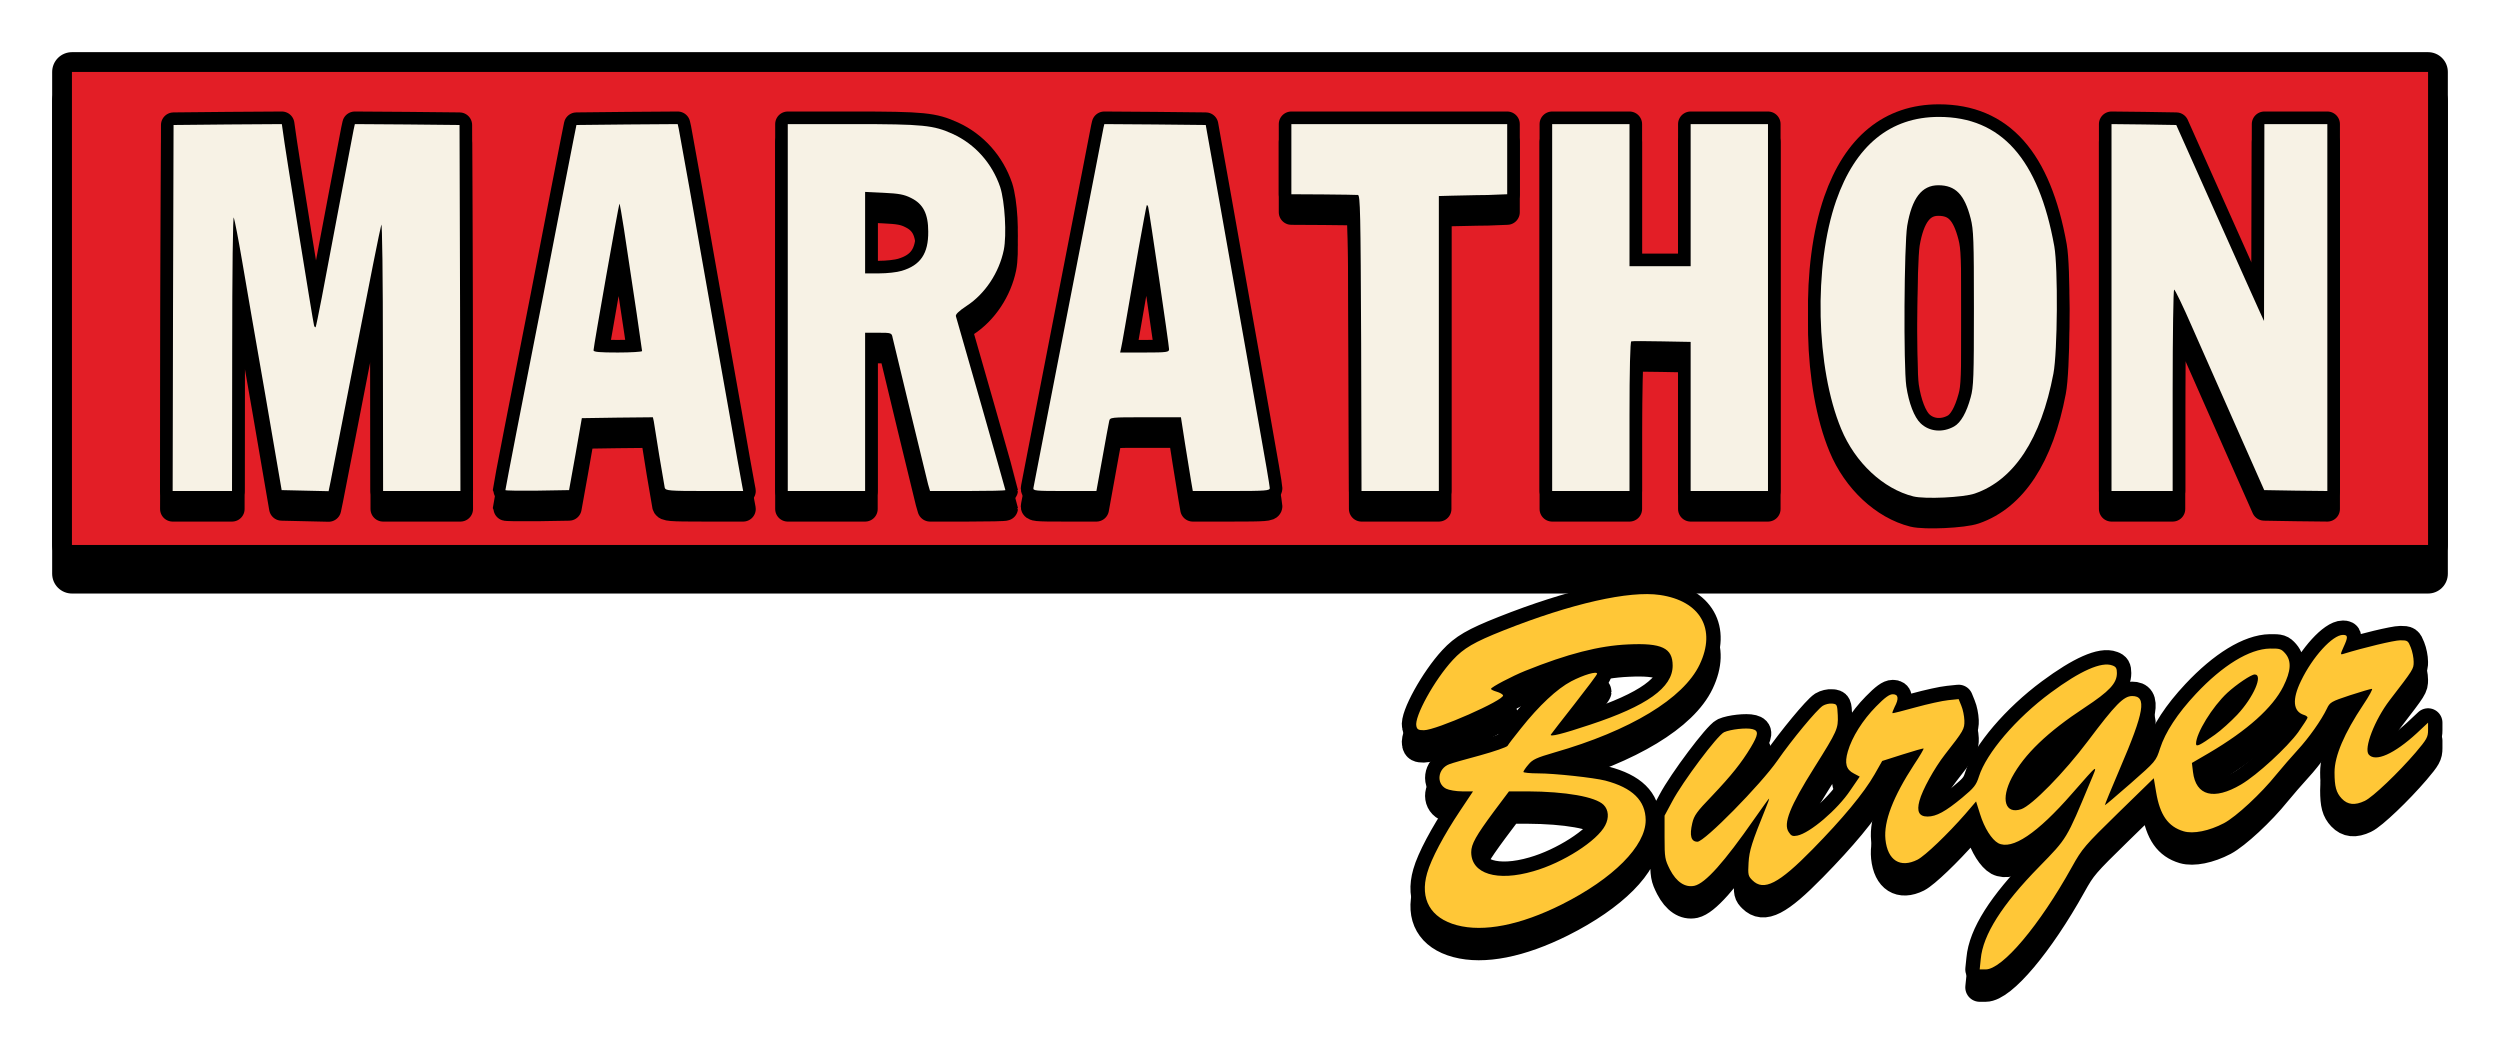
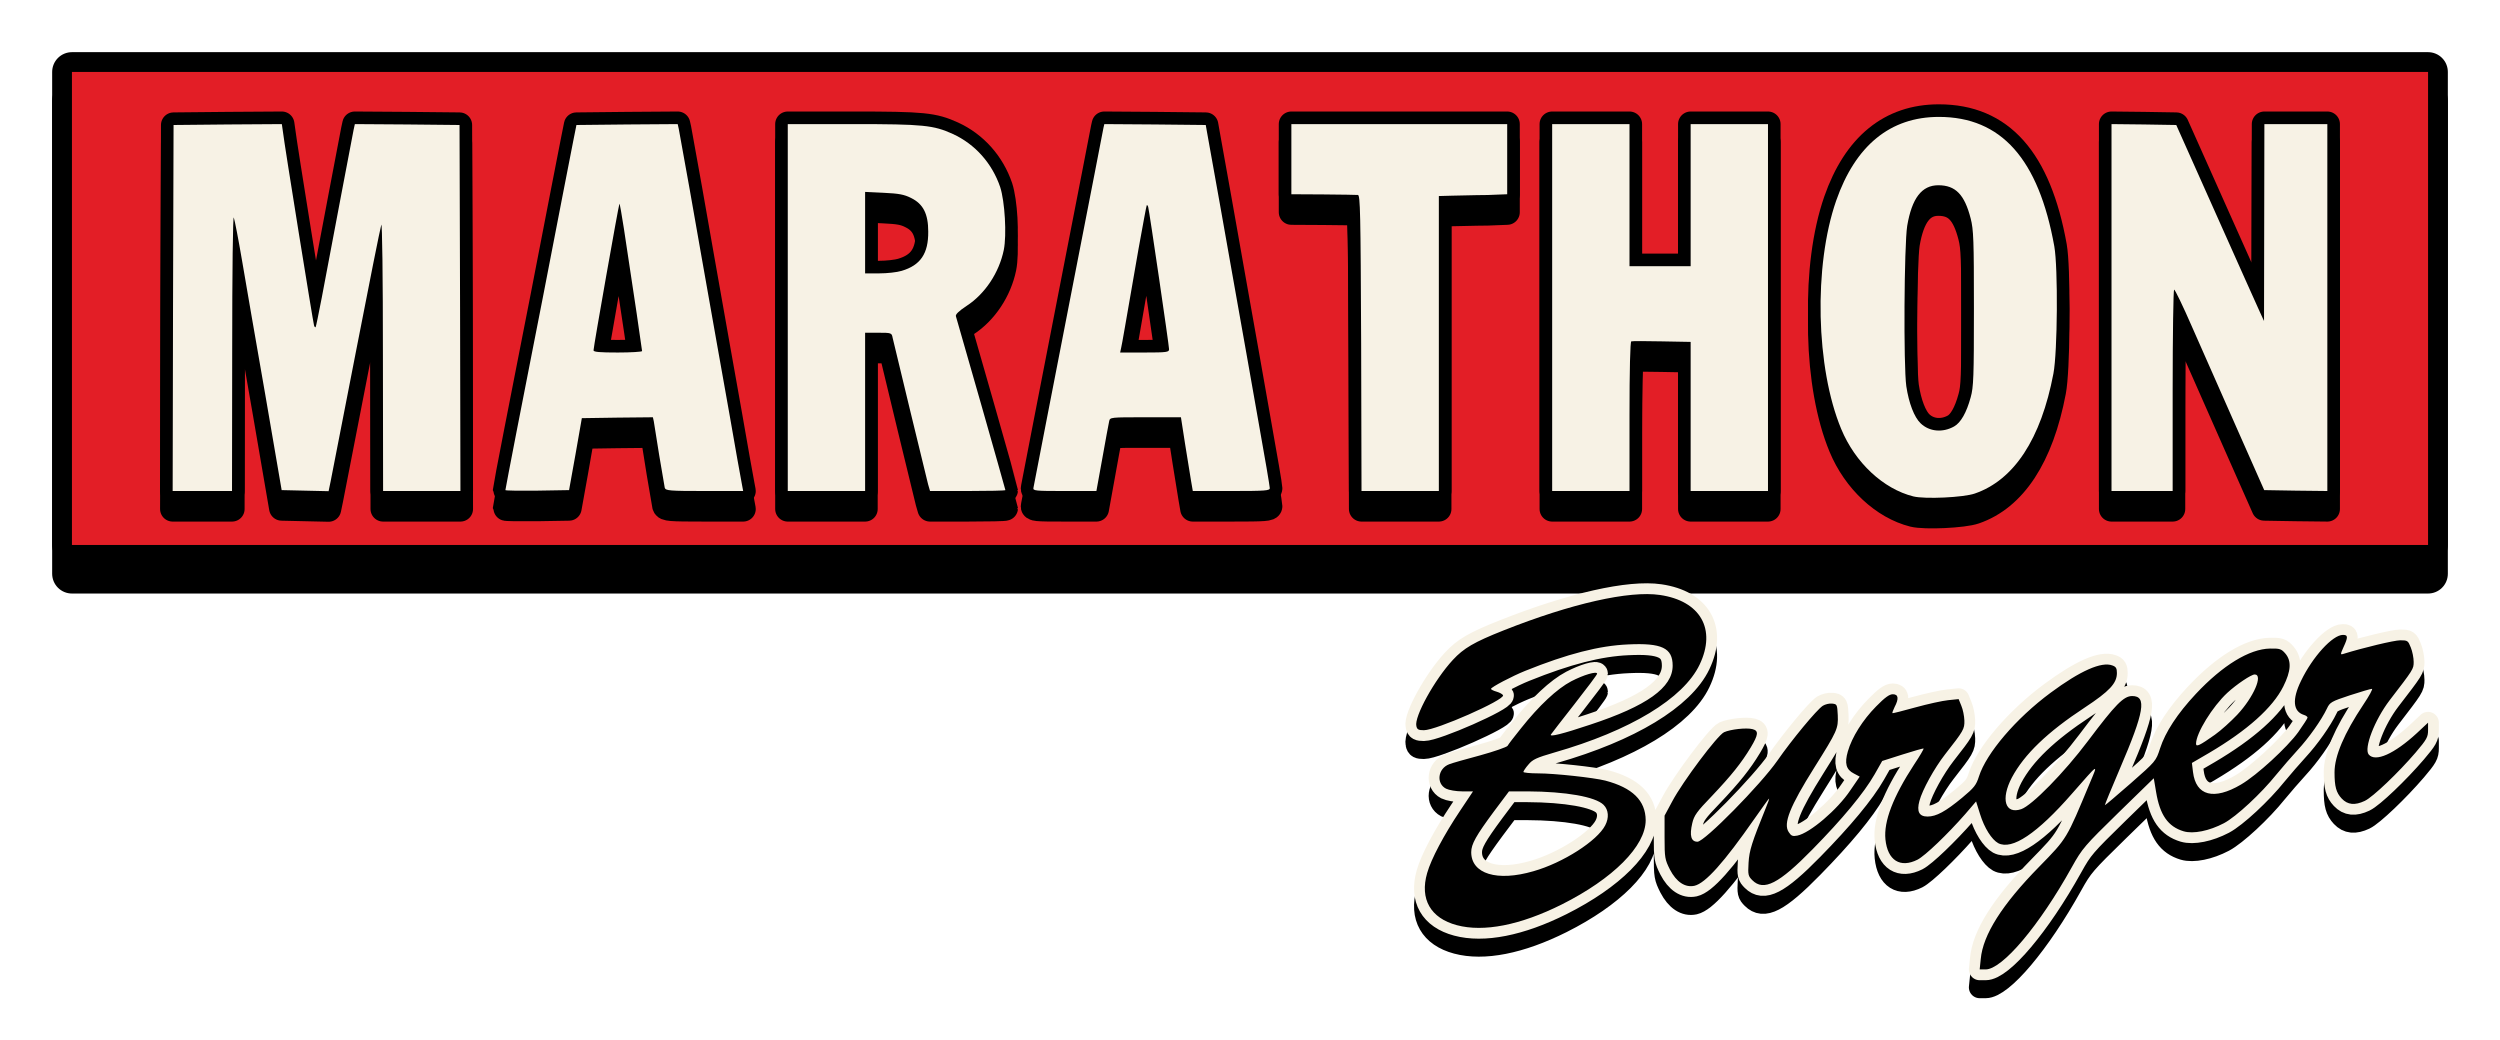
<svg xmlns="http://www.w3.org/2000/svg" viewBox="-40 -40 1390 578">
  <path d="M0 0H1310V263H0Z" fill="#000" stroke="#000" stroke-width="22" stroke-linejoin="round" transform="translate(0 16)" />
  <path d="M0 0H1310V263H0Z" fill="#e31e26" stroke="#000" stroke-width="22" stroke-linejoin="round" paint-order="stroke" />
  <path d="M56.2 131.2L56.5 29.5L86.6 29.2L116.7 29.0L117.3 33.2C118.1 40.3 134.1 139.4 134.6 140.9C134.8 141.7 135.2 142.1 135.5 141.9C135.7 141.6 137.2 134.3 138.9 125.5C144.8 94.4 155.9 35.5 156.6 32.2L157.3 29.0L186.4 29.2L215.5 29.5L215.8 131.2L216.0 233.0L194.5 233.0L173.0 233.0L172.9 157.8C172.9 113.5 172.5 83.5 172.0 85.0C171.5 86.4 165.2 117.9 158.0 155.0C150.8 192.1 144.4 224.9 143.8 227.8L142.7 233.1L129.6 232.8L116.6 232.5L107.5 179.5C102.4 150.4 96.6 116.8 94.6 105.0C92.6 93.2 90.5 82.4 90.0 81.0C89.5 79.5 89.1 110.0 89.1 155.8L89.0 233.0L72.5 233.0L56.0 233.0L56.2 131.2Z" fill="#000" stroke="#000" stroke-width="14" stroke-linejoin="round" transform="translate(0 10)" />
  <path d="M56.2 131.2L56.5 29.5L86.6 29.2L116.7 29.0L117.3 33.2C118.1 40.3 134.1 139.4 134.6 140.9C134.8 141.7 135.2 142.1 135.5 141.9C135.7 141.6 137.2 134.3 138.9 125.5C144.8 94.4 155.9 35.5 156.6 32.2L157.3 29.0L186.4 29.2L215.5 29.5L215.8 131.2L216.0 233.0L194.5 233.0L173.0 233.0L172.9 157.8C172.9 113.5 172.5 83.5 172.0 85.0C171.5 86.4 165.2 117.9 158.0 155.0C150.8 192.1 144.4 224.9 143.8 227.8L142.7 233.1L129.6 232.8L116.6 232.5L107.5 179.5C102.4 150.4 96.6 116.8 94.6 105.0C92.6 93.2 90.5 82.4 90.0 81.0C89.5 79.5 89.1 110.0 89.1 155.8L89.0 233.0L72.5 233.0L56.0 233.0L56.2 131.2Z" fill="#f7f2e5" stroke="#000" stroke-width="14" stroke-linejoin="round" paint-order="stroke" />
  <path d="M241.0 232.5C241.0 231.9 251.9 175.6 256.5 152.5C257.8 145.9 260.2 133.5 261.9 125.0C269.9 83.5 277.3 45.7 278.8 38.0L280.5 29.5L308.7 29.2L336.8 29.0L337.4 31.7C337.7 33.3 340.4 48.5 343.5 65.5C346.5 82.5 353.2 120.8 358.5 150.5C363.8 180.2 369.0 209.5 370.0 215.5C371.1 221.6 372.3 228.0 372.6 229.8L373.2 233.0L351.7 233.0C332.0 233.0 330.1 232.8 329.6 231.2C329.4 230.3 328.0 222.1 326.5 213.0C325.1 203.9 323.7 195.5 323.5 194.2L323.0 192.0L303.2 192.2L283.5 192.5L280.0 212.5L276.4 232.5L258.7 232.8C249.0 232.9 241.0 232.8 241.0 232.5ZM317.0 155.2C317.0 154.5 312.3 122.5 306.9 87.2C305.7 79.4 304.6 73.1 304.4 73.3C304.0 73.7 290.0 152.8 290.0 154.8C290.0 155.7 293.4 156.0 303.5 156.0C310.9 156.0 317.0 155.6 317.0 155.2Z" fill="#000" stroke="#000" stroke-width="14" stroke-linejoin="round" transform="translate(0 10)" />
  <path d="M241.0 232.5C241.0 231.9 251.9 175.6 256.5 152.5C257.8 145.9 260.2 133.5 261.9 125.0C269.9 83.5 277.3 45.7 278.8 38.0L280.5 29.5L308.7 29.2L336.8 29.0L337.4 31.7C337.7 33.3 340.4 48.5 343.5 65.5C346.5 82.5 353.2 120.8 358.5 150.5C363.8 180.2 369.0 209.5 370.0 215.5C371.1 221.6 372.3 228.0 372.6 229.8L373.2 233.0L351.7 233.0C332.0 233.0 330.1 232.8 329.6 231.2C329.4 230.3 328.0 222.1 326.5 213.0C325.1 203.9 323.7 195.5 323.5 194.2L323.0 192.0L303.2 192.2L283.5 192.5L280.0 212.5L276.4 232.5L258.7 232.8C249.0 232.9 241.0 232.8 241.0 232.5ZM317.0 155.2C317.0 154.5 312.3 122.5 306.9 87.2C305.7 79.4 304.6 73.1 304.4 73.3C304.0 73.7 290.0 152.8 290.0 154.8C290.0 155.7 293.4 156.0 303.5 156.0C310.9 156.0 317.0 155.6 317.0 155.2Z" fill="#f7f2e5" stroke="#000" stroke-width="14" stroke-linejoin="round" paint-order="stroke" />
  <path d="M398.0 131.0L398.0 29.0L434.2 29.0C473.5 29.0 479.0 29.6 489.8 34.5C502.2 40.2 511.6 50.8 516.1 64.0C518.7 72.0 519.8 90.7 518.1 99.0C515.5 111.6 507.7 123.4 497.4 130.1C493.0 133.0 491.1 134.9 491.5 135.9C492.9 140.4 519.0 232.0 519.0 232.5C519.0 232.8 509.6 233.0 498.0 233.0L477.1 233.0L476.0 229.2C474.8 224.6 457.2 151.7 456.3 147.8C455.8 145.1 455.6 145.0 448.4 145.0L441.0 145.0L441.0 189.0L441.0 233.0L419.5 233.0L398.0 233.0L398.0 131.0ZM461.3 110.6C471.8 107.5 476.2 101.0 476.1 88.8C476.1 78.9 473.3 73.4 466.6 70.1C462.7 68.1 459.7 67.6 451.4 67.2L441.0 66.7L441.0 89.4L441.0 112.0L448.8 112.0C453.2 112.0 458.7 111.4 461.3 110.6Z" fill="#000" stroke="#000" stroke-width="14" stroke-linejoin="round" transform="translate(0 10)" />
  <path d="M398.0 131.0L398.0 29.0L434.2 29.0C473.5 29.0 479.0 29.6 489.8 34.5C502.2 40.2 511.6 50.8 516.1 64.0C518.7 72.0 519.8 90.7 518.1 99.0C515.5 111.6 507.7 123.4 497.4 130.1C493.0 133.0 491.1 134.9 491.5 135.9C492.9 140.4 519.0 232.0 519.0 232.5C519.0 232.8 509.6 233.0 498.0 233.0L477.1 233.0L476.0 229.2C474.8 224.6 457.2 151.7 456.3 147.8C455.8 145.1 455.6 145.0 448.4 145.0L441.0 145.0L441.0 189.0L441.0 233.0L419.5 233.0L398.0 233.0L398.0 131.0ZM461.3 110.6C471.8 107.5 476.2 101.0 476.1 88.8C476.1 78.9 473.3 73.4 466.6 70.1C462.7 68.1 459.7 67.6 451.4 67.2L441.0 66.7L441.0 89.4L441.0 112.0L448.8 112.0C453.2 112.0 458.7 111.4 461.3 110.6Z" fill="#f7f2e5" stroke="#000" stroke-width="14" stroke-linejoin="round" paint-order="stroke" />
  <path d="M534.6 231.2C534.8 230.3 538.1 213.1 542.0 193.0C545.9 172.9 552.5 139.2 556.6 118.0C560.7 96.8 566.1 69.1 568.6 56.5C571.0 43.9 573.3 32.5 573.5 31.2L574.0 29.0L602.2 29.2L630.4 29.5L631.1 33.5C631.5 35.7 634.6 53.0 638.0 72.0C641.4 91.0 644.5 108.8 645.0 111.5C645.5 114.2 647.3 124.4 649.0 134.0C650.7 143.6 652.5 153.8 653.0 156.5C653.5 159.2 656.6 176.9 659.9 195.6C663.3 214.4 666.0 230.5 666.0 231.4C666.0 232.8 663.7 233.0 644.6 233.0L623.2 233.0L622.2 227.2C621.7 224.1 620.2 214.9 618.9 206.8L616.6 192.0L596.9 192.0C577.3 192.0 577.2 192.0 576.7 194.2C576.4 195.5 574.7 204.7 572.9 214.8L569.6 233.0L551.9 233.0C535.6 233.0 534.2 232.9 534.6 231.2ZM610.0 154.2C610.0 152.1 599.0 77.1 598.4 75.1C598.2 74.3 597.8 73.9 597.6 74.1C597.4 74.3 595.4 85.3 593.0 98.5C585.1 144.0 584.0 150.5 583.4 153.2L582.8 156.0L596.4 156.0C608.7 156.0 610.0 155.8 610.0 154.2Z" fill="#000" stroke="#000" stroke-width="14" stroke-linejoin="round" transform="translate(0 10)" />
  <path d="M534.6 231.2C534.8 230.3 538.1 213.1 542.0 193.0C545.9 172.9 552.5 139.2 556.6 118.0C560.7 96.8 566.1 69.1 568.6 56.5C571.0 43.9 573.3 32.5 573.5 31.2L574.0 29.0L602.2 29.2L630.4 29.5L631.1 33.5C631.5 35.7 634.6 53.0 638.0 72.0C641.4 91.0 644.5 108.8 645.0 111.5C645.5 114.2 647.3 124.4 649.0 134.0C650.7 143.6 652.5 153.8 653.0 156.5C653.5 159.2 656.6 176.9 659.9 195.6C663.3 214.4 666.0 230.5 666.0 231.4C666.0 232.8 663.7 233.0 644.6 233.0L623.2 233.0L622.2 227.2C621.7 224.1 620.2 214.9 618.9 206.8L616.6 192.0L596.9 192.0C577.3 192.0 577.2 192.0 576.7 194.2C576.4 195.5 574.7 204.7 572.9 214.8L569.6 233.0L551.9 233.0C535.6 233.0 534.2 232.9 534.6 231.2ZM610.0 154.2C610.0 152.1 599.0 77.1 598.4 75.1C598.2 74.3 597.8 73.9 597.6 74.1C597.4 74.3 595.4 85.3 593.0 98.5C585.1 144.0 584.0 150.5 583.4 153.2L582.8 156.0L596.4 156.0C608.7 156.0 610.0 155.8 610.0 154.2Z" fill="#f7f2e5" stroke="#000" stroke-width="14" stroke-linejoin="round" paint-order="stroke" />
  <path d="M716.8 150.8C716.5 78.5 716.3 68.5 715.0 68.4C714.2 68.3 705.5 68.2 695.8 68.1L678.0 68.0L678.0 48.5L678.0 29.0L738.0 29.0L798.0 29.0L798.0 48.5L798.0 68.0L792.8 68.2C789.9 68.4 784.6 68.5 781.0 68.5C777.4 68.6 771.2 68.7 767.2 68.8L760.0 69.0L760.0 151.0L760.0 233.0L738.5 233.0L717.0 233.0L716.8 150.8Z" fill="#000" stroke="#000" stroke-width="14" stroke-linejoin="round" transform="translate(0 10)" />
  <path d="M716.8 150.8C716.5 78.5 716.3 68.5 715.0 68.4C714.2 68.3 705.5 68.2 695.8 68.1L678.0 68.0L678.0 48.5L678.0 29.0L738.0 29.0L798.0 29.0L798.0 48.5L798.0 68.0L792.8 68.2C789.9 68.4 784.6 68.5 781.0 68.5C777.4 68.6 771.2 68.7 767.2 68.8L760.0 69.0L760.0 151.0L760.0 233.0L738.5 233.0L717.0 233.0L716.8 150.8Z" fill="#f7f2e5" stroke="#000" stroke-width="14" stroke-linejoin="round" paint-order="stroke" />
  <path d="M823.0 131.0L823.0 29.0L844.5 29.0L866.0 29.0L866.0 68.5L866.0 108.0L883.0 108.0L900.0 108.0L900.0 68.5L900.0 29.0L921.5 29.0L943.0 29.0L943.0 131.0L943.0 233.0L921.5 233.0L900.0 233.0L900.0 191.5L900.0 150.1L884.0 149.8C875.2 149.6 867.5 149.6 867.0 149.8C866.4 150.0 866.0 165.3 866.0 191.6L866.0 233.0L844.5 233.0L823.0 233.0L823.0 131.0Z" fill="#000" stroke="#000" stroke-width="14" stroke-linejoin="round" transform="translate(0 10)" />
  <path d="M823.0 131.0L823.0 29.0L844.5 29.0L866.0 29.0L866.0 68.5L866.0 108.0L883.0 108.0L900.0 108.0L900.0 68.5L900.0 29.0L921.5 29.0L943.0 29.0L943.0 131.0L943.0 233.0L921.5 233.0L900.0 233.0L900.0 191.5L900.0 150.1L884.0 149.8C875.2 149.6 867.5 149.6 867.0 149.8C866.4 150.0 866.0 165.3 866.0 191.6L866.0 233.0L844.5 233.0L823.0 233.0L823.0 131.0Z" fill="#f7f2e5" stroke="#000" stroke-width="14" stroke-linejoin="round" paint-order="stroke" />
  <path d="M1023.8 236.0C1007.1 231.8 991.5 217.3 983.7 198.5C969.6 164.6 968.3 107.9 980.9 71.6C991.6 40.9 1011.0 25.0 1038.0 25.0C1072.7 25.0 1093.5 48.4 1102.2 97.0C1104.3 108.8 1104.0 155.8 1101.7 167.7C1094.8 204.1 1079.8 226.9 1058.0 234.4C1051.7 236.6 1030.2 237.6 1023.8 236.0ZM1046.5 197.1C1050.2 195.0 1053.4 189.4 1055.7 180.9C1057.3 175.2 1057.5 169.6 1057.5 131.5C1057.5 93.5 1057.3 87.7 1055.7 81.5C1052.3 68.2 1047.3 63.0 1037.7 63.0C1028.5 63.0 1023.0 70.2 1020.4 85.6C1018.7 96.4 1018.3 163.3 1019.9 174.7C1021.3 184.1 1024.3 192.0 1027.9 195.4C1032.7 200.0 1040.1 200.7 1046.5 197.1Z" fill="#000" stroke="#000" stroke-width="14" stroke-linejoin="round" transform="translate(0 10)" />
  <path d="M1023.8 236.0C1007.1 231.8 991.5 217.3 983.7 198.5C969.6 164.6 968.3 107.9 980.9 71.6C991.6 40.9 1011.0 25.0 1038.0 25.0C1072.7 25.0 1093.5 48.4 1102.2 97.0C1104.3 108.8 1104.0 155.8 1101.7 167.7C1094.8 204.1 1079.8 226.9 1058.0 234.4C1051.7 236.6 1030.2 237.6 1023.8 236.0ZM1046.5 197.1C1050.2 195.0 1053.4 189.4 1055.7 180.9C1057.3 175.2 1057.5 169.6 1057.5 131.5C1057.5 93.5 1057.3 87.7 1055.7 81.5C1052.3 68.2 1047.3 63.0 1037.7 63.0C1028.5 63.0 1023.0 70.2 1020.4 85.6C1018.7 96.4 1018.3 163.3 1019.9 174.7C1021.3 184.1 1024.3 192.0 1027.9 195.4C1032.7 200.0 1040.1 200.7 1046.5 197.1Z" fill="#f7f2e5" stroke="#000" stroke-width="14" stroke-linejoin="round" paint-order="stroke" />
  <path d="M1134.0 131.0L1134.0 29.0L1152.0 29.2L1170.0 29.5L1192.1 79.0C1204.3 106.2 1215.2 130.8 1216.5 133.5L1218.8 138.5L1218.9 83.8L1219.0 29.0L1236.5 29.0L1254.0 29.0L1254.0 131.0L1254.0 233.0L1236.5 232.8L1218.9 232.5L1203.4 197.5C1194.9 178.2 1183.8 153.2 1178.8 141.8C1173.8 130.3 1169.3 121.0 1168.8 121.0C1168.4 121.0 1168.0 146.2 1168.0 177.0L1168.0 233.0L1151.0 233.0L1134.0 233.0L1134.0 131.0Z" fill="#000" stroke="#000" stroke-width="14" stroke-linejoin="round" transform="translate(0 10)" />
  <path d="M1134.0 131.0L1134.0 29.0L1152.0 29.2L1170.0 29.5L1192.1 79.0C1204.3 106.2 1215.2 130.8 1216.5 133.5L1218.8 138.5L1218.9 83.8L1219.0 29.0L1236.5 29.0L1254.0 29.0L1254.0 131.0L1254.0 233.0L1236.5 232.8L1218.9 232.5L1203.4 197.5C1194.9 178.2 1183.8 153.2 1178.8 141.8C1173.8 130.3 1169.3 121.0 1168.8 121.0C1168.4 121.0 1168.0 146.2 1168.0 177.0L1168.0 233.0L1151.0 233.0L1134.0 233.0L1134.0 131.0Z" fill="#f7f2e5" stroke="#000" stroke-width="14" stroke-linejoin="round" paint-order="stroke" />
-   <path d="M1061.3 493.2C1062.5 479.8 1073.1 463.0 1093.8 441.9C1109.5 425.8 1108.8 426.9 1122.1 395.0C1126.6 384.3 1127.2 384.0 1112.0 401.3C1092.7 423.4 1078.7 432.8 1071.0 428.8C1067.4 426.8 1063.3 420.4 1060.9 412.6L1058.7 405.6L1052.7 412.6C1042.9 423.8 1030.4 435.8 1026.1 438.0C1016.5 442.8 1009.5 438.4 1008.3 426.7C1007.3 416.7 1012.5 403.1 1024.3 385.0C1027.4 380.4 1029.7 376.4 1029.5 376.2C1029.3 376.0 1024.1 377.5 1017.8 379.5L1006.5 383.1L1002.3 390.5C996.3 401.0 984.4 415.3 967.8 432.2C949.0 451.4 940.6 455.7 934.3 449.4C932.0 447.1 931.8 446.4 932.2 439.7C932.6 432.8 934.0 428.5 941.8 409.2C943.0 406.4 943.8 404.0 943.6 404.0C943.4 404.0 939.8 409.1 935.5 415.2C918.5 439.6 908.2 451.1 902.1 452.5C896.9 453.6 892.1 450.4 888.5 443.5C885.7 437.9 885.5 437.0 885.5 425.6L885.5 413.5L889.8 405.5C895.5 394.7 914.9 368.8 918.6 367.1C922.2 365.5 931.0 364.5 934.4 365.4C937.9 366.3 937.7 368.4 933.4 375.6C928.2 384.2 922.7 391.1 911.8 402.6C903.4 411.3 901.9 413.4 900.9 417.7C899.3 424.6 900.2 428.0 903.8 428.0C907.7 428.0 939.0 396.2 948.3 382.8C956.2 371.4 970.1 354.6 973.5 352.4C974.8 351.6 977.1 351.0 978.7 351.2C981.4 351.5 981.5 351.7 981.8 357.7C982.1 365.1 981.6 366.3 968.8 386.7C955.1 408.5 951.4 417.9 954.5 422.6C955.9 424.8 956.7 425.1 959.3 424.6C966.3 423.2 981.6 410.2 988.8 399.4L994.0 391.8L990.8 390.1C986.4 387.9 985.5 384.4 987.4 377.8C989.7 369.8 995.7 360.3 1003.1 352.8C1008.0 347.8 1010.5 346.0 1012.4 346.0C1015.5 346.0 1015.9 348.4 1013.4 353.1C1012.6 354.8 1012.0 356.3 1012.2 356.5C1012.4 356.7 1018.1 355.2 1025.0 353.3C1031.9 351.4 1040.1 349.6 1043.2 349.3L1049.0 348.7L1050.5 352.4C1051.4 354.5 1052.1 358.1 1052.2 360.6C1052.3 365.4 1051.8 366.2 1041.4 379.5C1035.5 387.1 1028.8 399.2 1027.2 405.3C1025.6 411.2 1027.0 414.0 1031.7 414.0C1036.6 414.0 1041.7 411.2 1051.0 403.5C1057.6 398.0 1058.8 396.5 1060.3 391.7C1064.4 378.8 1080.9 359.4 1100.1 345.2C1116.7 332.9 1128.5 327.7 1134.5 330.0C1136.5 330.7 1137.0 331.6 1137.0 334.2C1137.0 339.9 1132.9 344.3 1119.1 353.4C1098.4 367.0 1085.5 379.4 1078.6 392.3C1072.3 404.3 1074.8 412.9 1083.8 409.9C1089.7 407.9 1107.6 389.7 1120.9 372.0C1136.1 351.8 1140.7 347.0 1145.5 347.0C1153.7 347.0 1152.3 355.6 1138.6 387.5C1133.9 398.5 1130.2 407.5 1130.3 407.7C1130.5 407.8 1136.9 402.3 1144.6 395.6C1158.7 383.2 1158.7 383.2 1161.0 376.1C1163.9 367.1 1170.6 356.8 1180.9 345.8C1195.8 329.9 1210.7 320.8 1222.1 320.6C1227.6 320.5 1228.4 320.8 1230.6 323.3C1234.2 327.5 1233.8 333.1 1229.5 341.7C1223.6 353.5 1209.5 366.1 1188.3 378.6L1178.7 384.2L1179.3 389.2C1180.9 402.5 1190.9 405.1 1206.0 396.2C1215.0 390.9 1231.6 375.6 1237.8 367.1C1240.6 363.1 1243.0 359.4 1243.0 359.0C1243.0 358.5 1242.1 357.8 1241.0 357.5C1234.9 355.6 1234.3 348.9 1239.4 338.5C1245.8 325.2 1256.9 313.0 1262.7 313.0C1265.5 313.0 1265.6 314.2 1263.0 319.8C1261.2 323.8 1261.2 324.1 1262.8 323.6C1274.1 320.1 1291.2 316.0 1294.6 316.0C1298.6 316.0 1298.9 316.2 1300.4 320.0C1301.3 322.2 1302.0 325.8 1302.0 328.0C1302.0 332.0 1301.9 332.1 1288.6 349.4C1280.3 360.3 1274.2 376.1 1277.0 379.5C1280.7 383.9 1291.2 379.2 1303.8 367.6L1310.0 361.8L1310.0 366.0C1310.0 369.8 1309.3 371.1 1303.1 378.4C1293.6 389.5 1279.3 403.2 1274.8 405.3C1269.3 407.9 1265.3 407.5 1262.0 404.0C1258.9 400.7 1258.0 397.3 1258.0 389.4C1258.0 380.3 1263.4 367.7 1274.0 351.8C1277.3 346.9 1279.4 343.0 1278.8 343.0C1278.1 343.0 1272.6 344.6 1266.5 346.6C1256.2 350.0 1255.4 350.5 1253.8 353.9C1250.7 360.4 1243.7 370.3 1237.5 377.0C1234.2 380.6 1228.9 386.7 1225.7 390.6C1217.2 401.2 1203.3 414.1 1196.5 417.7C1188.3 422.0 1179.5 423.8 1174.1 422.2C1165.4 419.6 1160.9 413.1 1158.8 400.4L1157.5 392.7L1137.8 411.9C1119.0 430.3 1117.8 431.6 1111.9 442.2C1093.9 474.6 1073.3 499.0 1064.0 499.0L1060.7 499.0L1061.3 493.2ZM770.0 474.4C755.4 470.5 749.3 459.9 753.5 445.4C755.7 437.6 762.9 424.1 771.8 410.8L779.0 400.0L772.9 400.0C769.6 400.0 765.6 399.3 764.0 398.5C758.4 395.6 759.4 387.3 765.8 384.9C767.3 384.3 775.0 382.1 782.9 380.0C790.9 377.8 797.7 375.4 798.2 374.7C798.6 373.9 802.0 369.5 805.7 364.9C815.8 352.2 825.8 342.9 833.6 338.8C840.5 335.2 848.0 333.0 848.0 334.6C848.0 335.1 842.3 342.7 835.4 351.5C828.5 360.3 822.6 367.9 822.3 368.4C821.3 369.9 828.7 368.1 844.2 362.9C875.7 352.5 890.0 342.3 890.0 330.1C890.0 320.3 884.0 317.4 865.2 318.3C849.2 319.0 831.6 323.5 808.0 333.0C800.8 335.9 789.0 342.1 789.0 343.0C789.0 343.4 790.4 344.1 792.2 344.6C793.9 345.1 795.5 346.0 795.7 346.6C796.6 349.2 758.5 366.0 751.7 366.0C748.7 366.0 747.9 365.6 747.5 363.7C746.2 358.6 757.6 337.9 767.8 326.9C773.8 320.4 779.6 317.0 796.0 310.5C833.8 295.5 865.9 288.3 882.9 290.8C905.5 294.1 914.4 309.8 905.0 329.5C896.0 348.4 866.4 366.3 824.2 378.4C814.2 381.3 812.1 382.3 809.8 385.1C808.2 386.9 807.0 388.8 807.0 389.2C807.0 389.6 810.7 390.0 815.3 390.0C824.3 390.0 846.2 392.4 852.5 394.0C867.7 398.0 874.9 405.1 875.0 416.0C875.0 430.4 857.0 448.5 828.3 462.9C805.3 474.4 784.9 478.4 770.0 474.4ZM812.6 444.4C829.1 439.7 848.1 427.5 852.5 418.9C854.7 414.7 854.4 410.3 851.6 407.5C847.1 403.0 830.5 400.1 809.3 400.0L799.0 400.0L790.6 411.2C780.7 424.6 778.0 429.3 778.0 433.8C778.0 445.9 792.4 450.3 812.6 444.4ZM1191.5 368.5C1194.9 366.1 1200.4 361.1 1203.9 357.4C1213.0 347.7 1218.5 335.0 1213.6 335.0C1211.7 335.0 1203.5 340.5 1198.4 345.2C1190.1 352.9 1181.0 367.7 1181.0 373.5C1181.0 375.5 1183.0 374.5 1191.5 368.5Z" fill="#000" stroke="#000" stroke-width="16" stroke-linejoin="round" transform="translate(0 10)" />
-   <path d="M1061.3 493.2C1062.5 479.8 1073.1 463.0 1093.8 441.9C1109.5 425.8 1108.8 426.9 1122.1 395.0C1126.6 384.3 1127.2 384.0 1112.0 401.3C1092.7 423.4 1078.7 432.8 1071.0 428.8C1067.4 426.8 1063.3 420.4 1060.9 412.6L1058.7 405.6L1052.7 412.6C1042.9 423.8 1030.4 435.8 1026.1 438.0C1016.5 442.8 1009.5 438.4 1008.3 426.7C1007.3 416.7 1012.5 403.1 1024.3 385.0C1027.4 380.4 1029.7 376.4 1029.5 376.2C1029.3 376.0 1024.1 377.5 1017.8 379.5L1006.5 383.1L1002.3 390.5C996.3 401.0 984.4 415.3 967.8 432.2C949.0 451.4 940.6 455.7 934.3 449.4C932.0 447.1 931.8 446.4 932.2 439.7C932.6 432.8 934.0 428.5 941.8 409.2C943.0 406.4 943.8 404.0 943.6 404.0C943.4 404.0 939.8 409.1 935.5 415.2C918.5 439.6 908.2 451.1 902.1 452.5C896.9 453.6 892.1 450.4 888.5 443.5C885.7 437.9 885.5 437.0 885.5 425.6L885.5 413.5L889.8 405.5C895.5 394.7 914.9 368.8 918.6 367.1C922.2 365.5 931.0 364.5 934.4 365.4C937.9 366.3 937.7 368.4 933.4 375.6C928.2 384.2 922.7 391.1 911.8 402.6C903.4 411.3 901.9 413.4 900.9 417.7C899.3 424.6 900.2 428.0 903.8 428.0C907.7 428.0 939.0 396.2 948.3 382.8C956.2 371.4 970.1 354.6 973.5 352.4C974.8 351.6 977.1 351.0 978.7 351.2C981.4 351.5 981.5 351.7 981.8 357.7C982.1 365.1 981.6 366.3 968.8 386.7C955.1 408.5 951.4 417.9 954.5 422.6C955.9 424.8 956.7 425.1 959.3 424.6C966.3 423.2 981.6 410.2 988.8 399.4L994.0 391.8L990.8 390.1C986.4 387.9 985.5 384.4 987.4 377.8C989.7 369.8 995.7 360.3 1003.1 352.8C1008.0 347.8 1010.5 346.0 1012.4 346.0C1015.5 346.0 1015.9 348.4 1013.4 353.1C1012.6 354.8 1012.0 356.3 1012.2 356.5C1012.4 356.7 1018.1 355.2 1025.0 353.3C1031.9 351.4 1040.1 349.6 1043.2 349.3L1049.0 348.7L1050.5 352.4C1051.4 354.5 1052.1 358.1 1052.2 360.6C1052.3 365.4 1051.8 366.2 1041.4 379.5C1035.5 387.1 1028.8 399.2 1027.2 405.3C1025.6 411.2 1027.0 414.0 1031.7 414.0C1036.6 414.0 1041.7 411.2 1051.0 403.5C1057.6 398.0 1058.8 396.5 1060.3 391.7C1064.4 378.8 1080.9 359.4 1100.1 345.2C1116.7 332.9 1128.5 327.7 1134.5 330.0C1136.5 330.7 1137.0 331.6 1137.0 334.2C1137.0 339.9 1132.9 344.3 1119.1 353.4C1098.4 367.0 1085.5 379.4 1078.6 392.3C1072.3 404.3 1074.8 412.9 1083.8 409.9C1089.7 407.9 1107.6 389.7 1120.9 372.0C1136.1 351.8 1140.7 347.0 1145.5 347.0C1153.7 347.0 1152.3 355.6 1138.6 387.5C1133.9 398.5 1130.2 407.5 1130.3 407.7C1130.5 407.8 1136.9 402.3 1144.6 395.6C1158.7 383.2 1158.7 383.2 1161.0 376.1C1163.9 367.1 1170.6 356.8 1180.9 345.8C1195.8 329.9 1210.7 320.8 1222.1 320.6C1227.6 320.5 1228.4 320.8 1230.6 323.3C1234.2 327.5 1233.8 333.1 1229.5 341.7C1223.6 353.5 1209.5 366.1 1188.3 378.6L1178.7 384.2L1179.3 389.2C1180.9 402.5 1190.9 405.1 1206.0 396.2C1215.0 390.9 1231.6 375.6 1237.8 367.1C1240.6 363.1 1243.0 359.4 1243.0 359.0C1243.0 358.5 1242.1 357.8 1241.0 357.5C1234.9 355.6 1234.3 348.9 1239.4 338.5C1245.8 325.2 1256.9 313.0 1262.7 313.0C1265.5 313.0 1265.6 314.2 1263.0 319.8C1261.2 323.8 1261.2 324.1 1262.8 323.6C1274.1 320.1 1291.2 316.0 1294.6 316.0C1298.6 316.0 1298.9 316.2 1300.4 320.0C1301.3 322.2 1302.0 325.8 1302.0 328.0C1302.0 332.0 1301.9 332.1 1288.6 349.4C1280.3 360.3 1274.2 376.1 1277.0 379.5C1280.7 383.9 1291.2 379.2 1303.8 367.6L1310.0 361.8L1310.0 366.0C1310.0 369.8 1309.3 371.1 1303.1 378.4C1293.6 389.5 1279.3 403.2 1274.8 405.3C1269.3 407.9 1265.3 407.5 1262.0 404.0C1258.9 400.7 1258.0 397.3 1258.0 389.4C1258.0 380.3 1263.4 367.7 1274.0 351.8C1277.3 346.9 1279.4 343.0 1278.8 343.0C1278.1 343.0 1272.6 344.6 1266.5 346.6C1256.2 350.0 1255.4 350.5 1253.8 353.9C1250.7 360.4 1243.7 370.3 1237.5 377.0C1234.2 380.6 1228.9 386.7 1225.7 390.6C1217.2 401.2 1203.3 414.1 1196.5 417.7C1188.3 422.0 1179.5 423.8 1174.1 422.2C1165.4 419.6 1160.9 413.1 1158.8 400.4L1157.5 392.7L1137.8 411.9C1119.0 430.3 1117.8 431.6 1111.9 442.2C1093.9 474.6 1073.3 499.0 1064.0 499.0L1060.7 499.0L1061.3 493.2ZM770.0 474.4C755.4 470.5 749.3 459.9 753.5 445.4C755.7 437.6 762.9 424.1 771.8 410.8L779.0 400.0L772.9 400.0C769.6 400.0 765.6 399.3 764.0 398.5C758.4 395.6 759.4 387.3 765.8 384.9C767.3 384.3 775.0 382.1 782.9 380.0C790.9 377.8 797.7 375.4 798.2 374.7C798.6 373.9 802.0 369.5 805.7 364.9C815.8 352.2 825.8 342.9 833.6 338.8C840.5 335.2 848.0 333.0 848.0 334.6C848.0 335.1 842.3 342.7 835.4 351.5C828.5 360.3 822.6 367.9 822.3 368.4C821.3 369.9 828.7 368.1 844.2 362.9C875.7 352.5 890.0 342.3 890.0 330.1C890.0 320.3 884.0 317.4 865.2 318.3C849.2 319.0 831.6 323.5 808.0 333.0C800.8 335.9 789.0 342.1 789.0 343.0C789.0 343.4 790.4 344.1 792.2 344.6C793.9 345.1 795.5 346.0 795.7 346.6C796.6 349.2 758.5 366.0 751.7 366.0C748.7 366.0 747.9 365.6 747.5 363.7C746.2 358.6 757.6 337.9 767.8 326.9C773.8 320.4 779.6 317.0 796.0 310.5C833.8 295.5 865.9 288.3 882.9 290.8C905.5 294.1 914.4 309.8 905.0 329.5C896.0 348.4 866.4 366.3 824.2 378.4C814.2 381.3 812.1 382.3 809.8 385.1C808.2 386.9 807.0 388.8 807.0 389.2C807.0 389.6 810.7 390.0 815.3 390.0C824.3 390.0 846.2 392.4 852.5 394.0C867.7 398.0 874.9 405.1 875.0 416.0C875.0 430.4 857.0 448.5 828.3 462.9C805.3 474.4 784.9 478.4 770.0 474.4ZM812.6 444.4C829.1 439.7 848.1 427.5 852.5 418.9C854.7 414.7 854.4 410.3 851.6 407.5C847.1 403.0 830.5 400.1 809.3 400.0L799.0 400.0L790.6 411.2C780.7 424.6 778.0 429.3 778.0 433.8C778.0 445.9 792.4 450.3 812.6 444.4ZM1191.5 368.5C1194.9 366.1 1200.4 361.1 1203.9 357.4C1213.0 347.7 1218.5 335.0 1213.6 335.0C1211.7 335.0 1203.5 340.5 1198.4 345.2C1190.1 352.9 1181.0 367.7 1181.0 373.5C1181.0 375.5 1183.0 374.5 1191.5 368.5Z" fill="#ffc737" stroke="#000" stroke-width="16" stroke-linejoin="round" paint-order="stroke" />
+   <path d="M1061.3 493.2C1062.5 479.8 1073.1 463.0 1093.8 441.9C1109.5 425.8 1108.8 426.9 1122.1 395.0C1126.6 384.3 1127.2 384.0 1112.0 401.3C1092.7 423.4 1078.7 432.8 1071.0 428.8C1067.4 426.8 1063.3 420.4 1060.9 412.6L1058.7 405.6L1052.7 412.6C1042.9 423.8 1030.4 435.8 1026.1 438.0C1016.5 442.8 1009.5 438.4 1008.3 426.7C1007.3 416.7 1012.5 403.1 1024.3 385.0C1027.4 380.4 1029.7 376.4 1029.5 376.2C1029.3 376.0 1024.1 377.5 1017.8 379.5L1006.5 383.1L1002.3 390.5C996.3 401.0 984.4 415.3 967.8 432.2C949.0 451.4 940.6 455.7 934.3 449.4C932.0 447.1 931.8 446.4 932.2 439.7C932.6 432.8 934.0 428.5 941.8 409.2C943.0 406.4 943.8 404.0 943.6 404.0C943.4 404.0 939.8 409.1 935.5 415.2C918.5 439.6 908.2 451.1 902.1 452.5C896.9 453.6 892.1 450.4 888.5 443.5C885.7 437.9 885.5 437.0 885.5 425.6L885.5 413.5L889.8 405.5C895.5 394.7 914.9 368.8 918.6 367.1C922.2 365.5 931.0 364.5 934.4 365.4C937.9 366.3 937.7 368.4 933.4 375.6C928.2 384.2 922.7 391.1 911.8 402.6C903.4 411.3 901.9 413.4 900.9 417.7C899.3 424.6 900.2 428.0 903.8 428.0C907.7 428.0 939.0 396.2 948.3 382.8C956.2 371.4 970.1 354.6 973.5 352.4C974.8 351.6 977.1 351.0 978.7 351.2C981.4 351.5 981.5 351.7 981.8 357.7C982.1 365.1 981.6 366.3 968.8 386.7C955.1 408.5 951.4 417.9 954.5 422.6C955.9 424.8 956.7 425.1 959.3 424.6C966.3 423.2 981.6 410.2 988.8 399.4L994.0 391.8L990.8 390.1C986.4 387.9 985.5 384.4 987.4 377.8C989.7 369.8 995.7 360.3 1003.1 352.8C1008.0 347.8 1010.5 346.0 1012.4 346.0C1015.5 346.0 1015.9 348.4 1013.4 353.1C1012.6 354.8 1012.0 356.3 1012.2 356.5C1012.4 356.7 1018.1 355.2 1025.0 353.3C1031.9 351.4 1040.1 349.6 1043.2 349.3L1049.0 348.7L1050.5 352.4C1051.4 354.5 1052.1 358.1 1052.2 360.6C1052.3 365.4 1051.8 366.2 1041.4 379.5C1035.5 387.1 1028.8 399.2 1027.2 405.3C1025.6 411.2 1027.0 414.0 1031.7 414.0C1036.6 414.0 1041.7 411.2 1051.0 403.5C1057.6 398.0 1058.8 396.5 1060.3 391.7C1064.4 378.8 1080.9 359.4 1100.1 345.2C1116.7 332.9 1128.5 327.7 1134.5 330.0C1136.5 330.7 1137.0 331.6 1137.0 334.2C1137.0 339.9 1132.9 344.3 1119.1 353.4C1098.4 367.0 1085.5 379.4 1078.6 392.3C1072.3 404.3 1074.8 412.9 1083.8 409.9C1089.7 407.9 1107.6 389.7 1120.9 372.0C1136.1 351.8 1140.7 347.0 1145.5 347.0C1153.7 347.0 1152.3 355.6 1138.6 387.5C1133.9 398.5 1130.2 407.5 1130.3 407.7C1130.5 407.8 1136.9 402.3 1144.6 395.6C1158.7 383.2 1158.7 383.2 1161.0 376.1C1163.9 367.1 1170.6 356.8 1180.9 345.8C1195.8 329.9 1210.7 320.8 1222.1 320.6C1227.6 320.5 1228.4 320.8 1230.6 323.3C1234.2 327.5 1233.8 333.1 1229.5 341.7C1223.6 353.5 1209.5 366.1 1188.3 378.6L1178.7 384.2L1179.3 389.2C1180.9 402.5 1190.9 405.1 1206.0 396.2C1215.0 390.9 1231.6 375.6 1237.8 367.1C1240.6 363.1 1243.0 359.4 1243.0 359.0C1243.0 358.5 1242.1 357.8 1241.0 357.5C1234.9 355.6 1234.3 348.9 1239.4 338.5C1245.8 325.2 1256.9 313.0 1262.7 313.0C1265.5 313.0 1265.6 314.2 1263.0 319.8C1261.2 323.8 1261.2 324.1 1262.8 323.6C1274.1 320.1 1291.2 316.0 1294.6 316.0C1298.6 316.0 1298.9 316.2 1300.4 320.0C1301.3 322.2 1302.0 325.8 1302.0 328.0C1302.0 332.0 1301.9 332.1 1288.6 349.4C1280.3 360.3 1274.2 376.1 1277.0 379.5C1280.7 383.9 1291.2 379.2 1303.8 367.6L1310.0 361.8L1310.0 366.0C1310.0 369.8 1309.3 371.1 1303.1 378.4C1293.6 389.5 1279.3 403.2 1274.8 405.3C1269.3 407.9 1265.3 407.5 1262.0 404.0C1258.9 400.7 1258.0 397.3 1258.0 389.4C1258.0 380.3 1263.4 367.7 1274.0 351.8C1277.3 346.9 1279.4 343.0 1278.8 343.0C1278.1 343.0 1272.6 344.6 1266.5 346.6C1256.2 350.0 1255.4 350.5 1253.8 353.9C1250.7 360.4 1243.7 370.3 1237.5 377.0C1234.2 380.6 1228.9 386.7 1225.7 390.6C1217.2 401.2 1203.3 414.1 1196.5 417.7C1188.3 422.0 1179.5 423.8 1174.1 422.2C1165.4 419.6 1160.9 413.1 1158.8 400.4L1157.5 392.7L1137.8 411.9C1119.0 430.3 1117.8 431.6 1111.9 442.2C1093.9 474.6 1073.3 499.0 1064.0 499.0L1060.7 499.0L1061.3 493.2ZM770.0 474.4C755.4 470.5 749.3 459.9 753.5 445.4C755.7 437.6 762.9 424.1 771.8 410.8L779.0 400.0L772.9 400.0C769.6 400.0 765.6 399.3 764.0 398.5C758.4 395.6 759.4 387.3 765.8 384.9C767.3 384.3 775.0 382.1 782.9 380.0C790.9 377.8 797.7 375.4 798.2 374.7C798.6 373.9 802.0 369.5 805.7 364.9C815.8 352.2 825.8 342.9 833.6 338.8C840.5 335.2 848.0 333.0 848.0 334.6C848.0 335.1 842.3 342.7 835.4 351.5C828.5 360.3 822.6 367.9 822.3 368.4C821.3 369.9 828.7 368.1 844.2 362.9C875.7 352.5 890.0 342.3 890.0 330.1C890.0 320.3 884.0 317.4 865.2 318.3C849.2 319.0 831.6 323.5 808.0 333.0C800.8 335.9 789.0 342.1 789.0 343.0C789.0 343.4 790.4 344.1 792.2 344.6C793.9 345.1 795.5 346.0 795.7 346.6C796.6 349.2 758.5 366.0 751.7 366.0C748.7 366.0 747.9 365.6 747.5 363.7C746.2 358.6 757.6 337.9 767.8 326.9C773.8 320.4 779.6 317.0 796.0 310.5C833.8 295.5 865.9 288.3 882.9 290.8C905.5 294.1 914.4 309.8 905.0 329.5C896.0 348.4 866.4 366.3 824.2 378.4C814.2 381.3 812.1 382.3 809.8 385.1C808.2 386.9 807.0 388.8 807.0 389.2C807.0 389.6 810.7 390.0 815.3 390.0C824.3 390.0 846.2 392.4 852.5 394.0C867.7 398.0 874.9 405.1 875.0 416.0C875.0 430.4 857.0 448.5 828.3 462.9C805.3 474.4 784.9 478.4 770.0 474.4ZM812.6 444.4C829.1 439.7 848.1 427.5 852.5 418.9C854.7 414.7 854.4 410.3 851.6 407.5C847.1 403.0 830.5 400.1 809.3 400.0L799.0 400.0L790.6 411.2C780.7 424.6 778.0 429.3 778.0 433.8C778.0 445.9 792.4 450.3 812.6 444.4ZM1191.5 368.5C1194.9 366.1 1200.4 361.1 1203.9 357.4C1213.0 347.7 1218.5 335.0 1213.6 335.0C1211.7 335.0 1203.5 340.5 1198.4 345.2C1190.1 352.9 1181.0 367.7 1181.0 373.5C1181.0 375.5 1183.0 374.5 1191.5 368.5Z" fill="#000" stroke="#000" stroke-width="12" stroke-linejoin="round" transform="translate(0 10)" />
+   <path d="M1061.3 493.2C1062.5 479.8 1073.1 463.0 1093.8 441.9C1109.5 425.8 1108.8 426.9 1122.1 395.0C1126.6 384.3 1127.2 384.0 1112.0 401.3C1092.7 423.4 1078.7 432.8 1071.0 428.8C1067.4 426.8 1063.3 420.4 1060.9 412.6L1058.7 405.6L1052.7 412.6C1042.9 423.8 1030.4 435.8 1026.1 438.0C1016.5 442.8 1009.5 438.4 1008.3 426.7C1007.3 416.7 1012.5 403.1 1024.3 385.0C1027.4 380.4 1029.7 376.4 1029.5 376.2C1029.3 376.0 1024.1 377.5 1017.8 379.5L1006.5 383.1L1002.3 390.5C996.3 401.0 984.4 415.3 967.8 432.2C949.0 451.4 940.6 455.7 934.3 449.4C932.0 447.1 931.8 446.4 932.2 439.7C932.6 432.8 934.0 428.5 941.8 409.2C943.0 406.4 943.8 404.0 943.6 404.0C943.4 404.0 939.8 409.1 935.5 415.2C918.5 439.6 908.2 451.1 902.1 452.5C896.9 453.6 892.1 450.4 888.5 443.5C885.7 437.9 885.5 437.0 885.5 425.6L885.5 413.5L889.8 405.5C895.5 394.7 914.9 368.8 918.6 367.1C922.2 365.5 931.0 364.5 934.4 365.4C937.9 366.3 937.7 368.4 933.4 375.6C928.2 384.2 922.7 391.1 911.8 402.6C903.4 411.3 901.9 413.4 900.9 417.7C899.3 424.6 900.2 428.0 903.8 428.0C907.7 428.0 939.0 396.2 948.3 382.8C956.2 371.4 970.1 354.6 973.5 352.4C974.8 351.6 977.1 351.0 978.7 351.2C981.4 351.5 981.5 351.7 981.8 357.7C982.1 365.1 981.6 366.3 968.8 386.7C955.1 408.5 951.4 417.9 954.5 422.6C955.9 424.8 956.7 425.1 959.3 424.6C966.3 423.2 981.6 410.2 988.8 399.4L994.0 391.8L990.8 390.1C986.4 387.9 985.5 384.4 987.4 377.8C989.7 369.8 995.7 360.3 1003.1 352.8C1008.0 347.8 1010.5 346.0 1012.4 346.0C1015.5 346.0 1015.9 348.4 1013.4 353.1C1012.6 354.8 1012.0 356.3 1012.2 356.5C1012.4 356.7 1018.1 355.2 1025.0 353.3C1031.9 351.4 1040.1 349.6 1043.2 349.3L1049.0 348.7L1050.5 352.4C1051.4 354.5 1052.1 358.1 1052.2 360.6C1052.3 365.4 1051.8 366.2 1041.4 379.5C1035.5 387.1 1028.8 399.2 1027.2 405.3C1025.6 411.2 1027.0 414.0 1031.7 414.0C1036.6 414.0 1041.7 411.2 1051.0 403.5C1057.6 398.0 1058.8 396.5 1060.3 391.7C1064.4 378.8 1080.9 359.4 1100.1 345.2C1116.7 332.9 1128.5 327.7 1134.5 330.0C1136.5 330.7 1137.0 331.6 1137.0 334.2C1137.0 339.9 1132.9 344.3 1119.1 353.4C1098.4 367.0 1085.5 379.4 1078.6 392.3C1072.3 404.3 1074.8 412.9 1083.8 409.9C1089.7 407.9 1107.6 389.7 1120.9 372.0C1136.1 351.8 1140.7 347.0 1145.5 347.0C1153.7 347.0 1152.3 355.6 1138.6 387.5C1133.9 398.5 1130.2 407.5 1130.3 407.7C1130.5 407.8 1136.9 402.3 1144.6 395.6C1158.7 383.2 1158.7 383.2 1161.0 376.1C1163.9 367.1 1170.6 356.8 1180.9 345.8C1195.8 329.9 1210.7 320.8 1222.1 320.6C1227.6 320.5 1228.4 320.8 1230.6 323.3C1234.2 327.5 1233.8 333.1 1229.5 341.7C1223.6 353.5 1209.5 366.1 1188.3 378.6L1178.7 384.2L1179.3 389.2C1180.9 402.5 1190.9 405.1 1206.0 396.2C1215.0 390.9 1231.6 375.6 1237.8 367.1C1240.6 363.1 1243.0 359.4 1243.0 359.0C1243.0 358.5 1242.1 357.8 1241.0 357.5C1234.9 355.6 1234.3 348.9 1239.4 338.5C1245.8 325.2 1256.9 313.0 1262.7 313.0C1265.5 313.0 1265.6 314.2 1263.0 319.8C1261.2 323.8 1261.2 324.1 1262.8 323.6C1274.1 320.1 1291.2 316.0 1294.6 316.0C1298.6 316.0 1298.9 316.2 1300.4 320.0C1301.3 322.2 1302.0 325.8 1302.0 328.0C1302.0 332.0 1301.9 332.1 1288.6 349.4C1280.3 360.3 1274.2 376.1 1277.0 379.5C1280.7 383.9 1291.2 379.2 1303.8 367.6L1310.0 361.8L1310.0 366.0C1310.0 369.8 1309.3 371.1 1303.1 378.4C1293.6 389.5 1279.3 403.2 1274.8 405.3C1269.3 407.9 1265.3 407.5 1262.0 404.0C1258.9 400.7 1258.0 397.3 1258.0 389.4C1258.0 380.3 1263.4 367.7 1274.0 351.8C1277.3 346.9 1279.4 343.0 1278.8 343.0C1278.1 343.0 1272.6 344.6 1266.5 346.6C1256.2 350.0 1255.4 350.5 1253.8 353.9C1250.7 360.4 1243.7 370.3 1237.5 377.0C1234.2 380.6 1228.9 386.7 1225.7 390.6C1217.2 401.2 1203.3 414.1 1196.5 417.7C1188.3 422.0 1179.5 423.8 1174.1 422.2C1165.4 419.6 1160.9 413.1 1158.8 400.4L1157.5 392.7L1137.8 411.9C1119.0 430.3 1117.8 431.6 1111.9 442.2C1093.9 474.6 1073.3 499.0 1064.0 499.0L1060.7 499.0L1061.3 493.2ZM770.0 474.4C755.4 470.5 749.3 459.9 753.5 445.4C755.7 437.6 762.9 424.1 771.8 410.8L779.0 400.0L772.9 400.0C769.6 400.0 765.6 399.3 764.0 398.5C758.4 395.6 759.4 387.3 765.8 384.9C767.3 384.3 775.0 382.1 782.9 380.0C790.9 377.8 797.7 375.4 798.2 374.7C798.6 373.9 802.0 369.5 805.7 364.9C815.8 352.2 825.8 342.9 833.6 338.8C840.5 335.2 848.0 333.0 848.0 334.6C848.0 335.1 842.3 342.7 835.4 351.5C828.5 360.3 822.6 367.9 822.3 368.4C821.3 369.9 828.7 368.1 844.2 362.9C875.7 352.5 890.0 342.3 890.0 330.1C890.0 320.3 884.0 317.4 865.2 318.3C849.2 319.0 831.6 323.5 808.0 333.0C800.8 335.9 789.0 342.1 789.0 343.0C789.0 343.4 790.4 344.1 792.2 344.6C793.9 345.1 795.5 346.0 795.7 346.6C796.6 349.2 758.5 366.0 751.7 366.0C748.7 366.0 747.9 365.6 747.5 363.7C746.2 358.6 757.6 337.9 767.8 326.9C773.8 320.4 779.6 317.0 796.0 310.5C833.8 295.5 865.9 288.3 882.9 290.8C905.5 294.1 914.4 309.8 905.0 329.5C896.0 348.4 866.4 366.3 824.2 378.4C814.2 381.3 812.1 382.3 809.8 385.1C808.2 386.9 807.0 388.8 807.0 389.2C807.0 389.6 810.7 390.0 815.3 390.0C824.3 390.0 846.2 392.4 852.5 394.0C867.7 398.0 874.9 405.1 875.0 416.0C875.0 430.4 857.0 448.5 828.3 462.9C805.3 474.4 784.9 478.4 770.0 474.4ZM812.6 444.4C829.1 439.7 848.1 427.5 852.5 418.9C854.7 414.7 854.4 410.3 851.6 407.5C847.1 403.0 830.5 400.1 809.3 400.0L799.0 400.0L790.6 411.2C780.7 424.6 778.0 429.3 778.0 433.8C778.0 445.9 792.4 450.3 812.6 444.4ZM1191.5 368.5C1194.9 366.1 1200.4 361.1 1203.9 357.4C1213.0 347.7 1218.5 335.0 1213.6 335.0C1211.7 335.0 1203.5 340.5 1198.4 345.2C1190.1 352.9 1181.0 367.7 1181.0 373.5C1181.0 375.5 1183.0 374.5 1191.5 368.5Z" fill="#000000" stroke="#f7f2e5" stroke-width="12" stroke-linejoin="round" paint-order="stroke" />
</svg>
